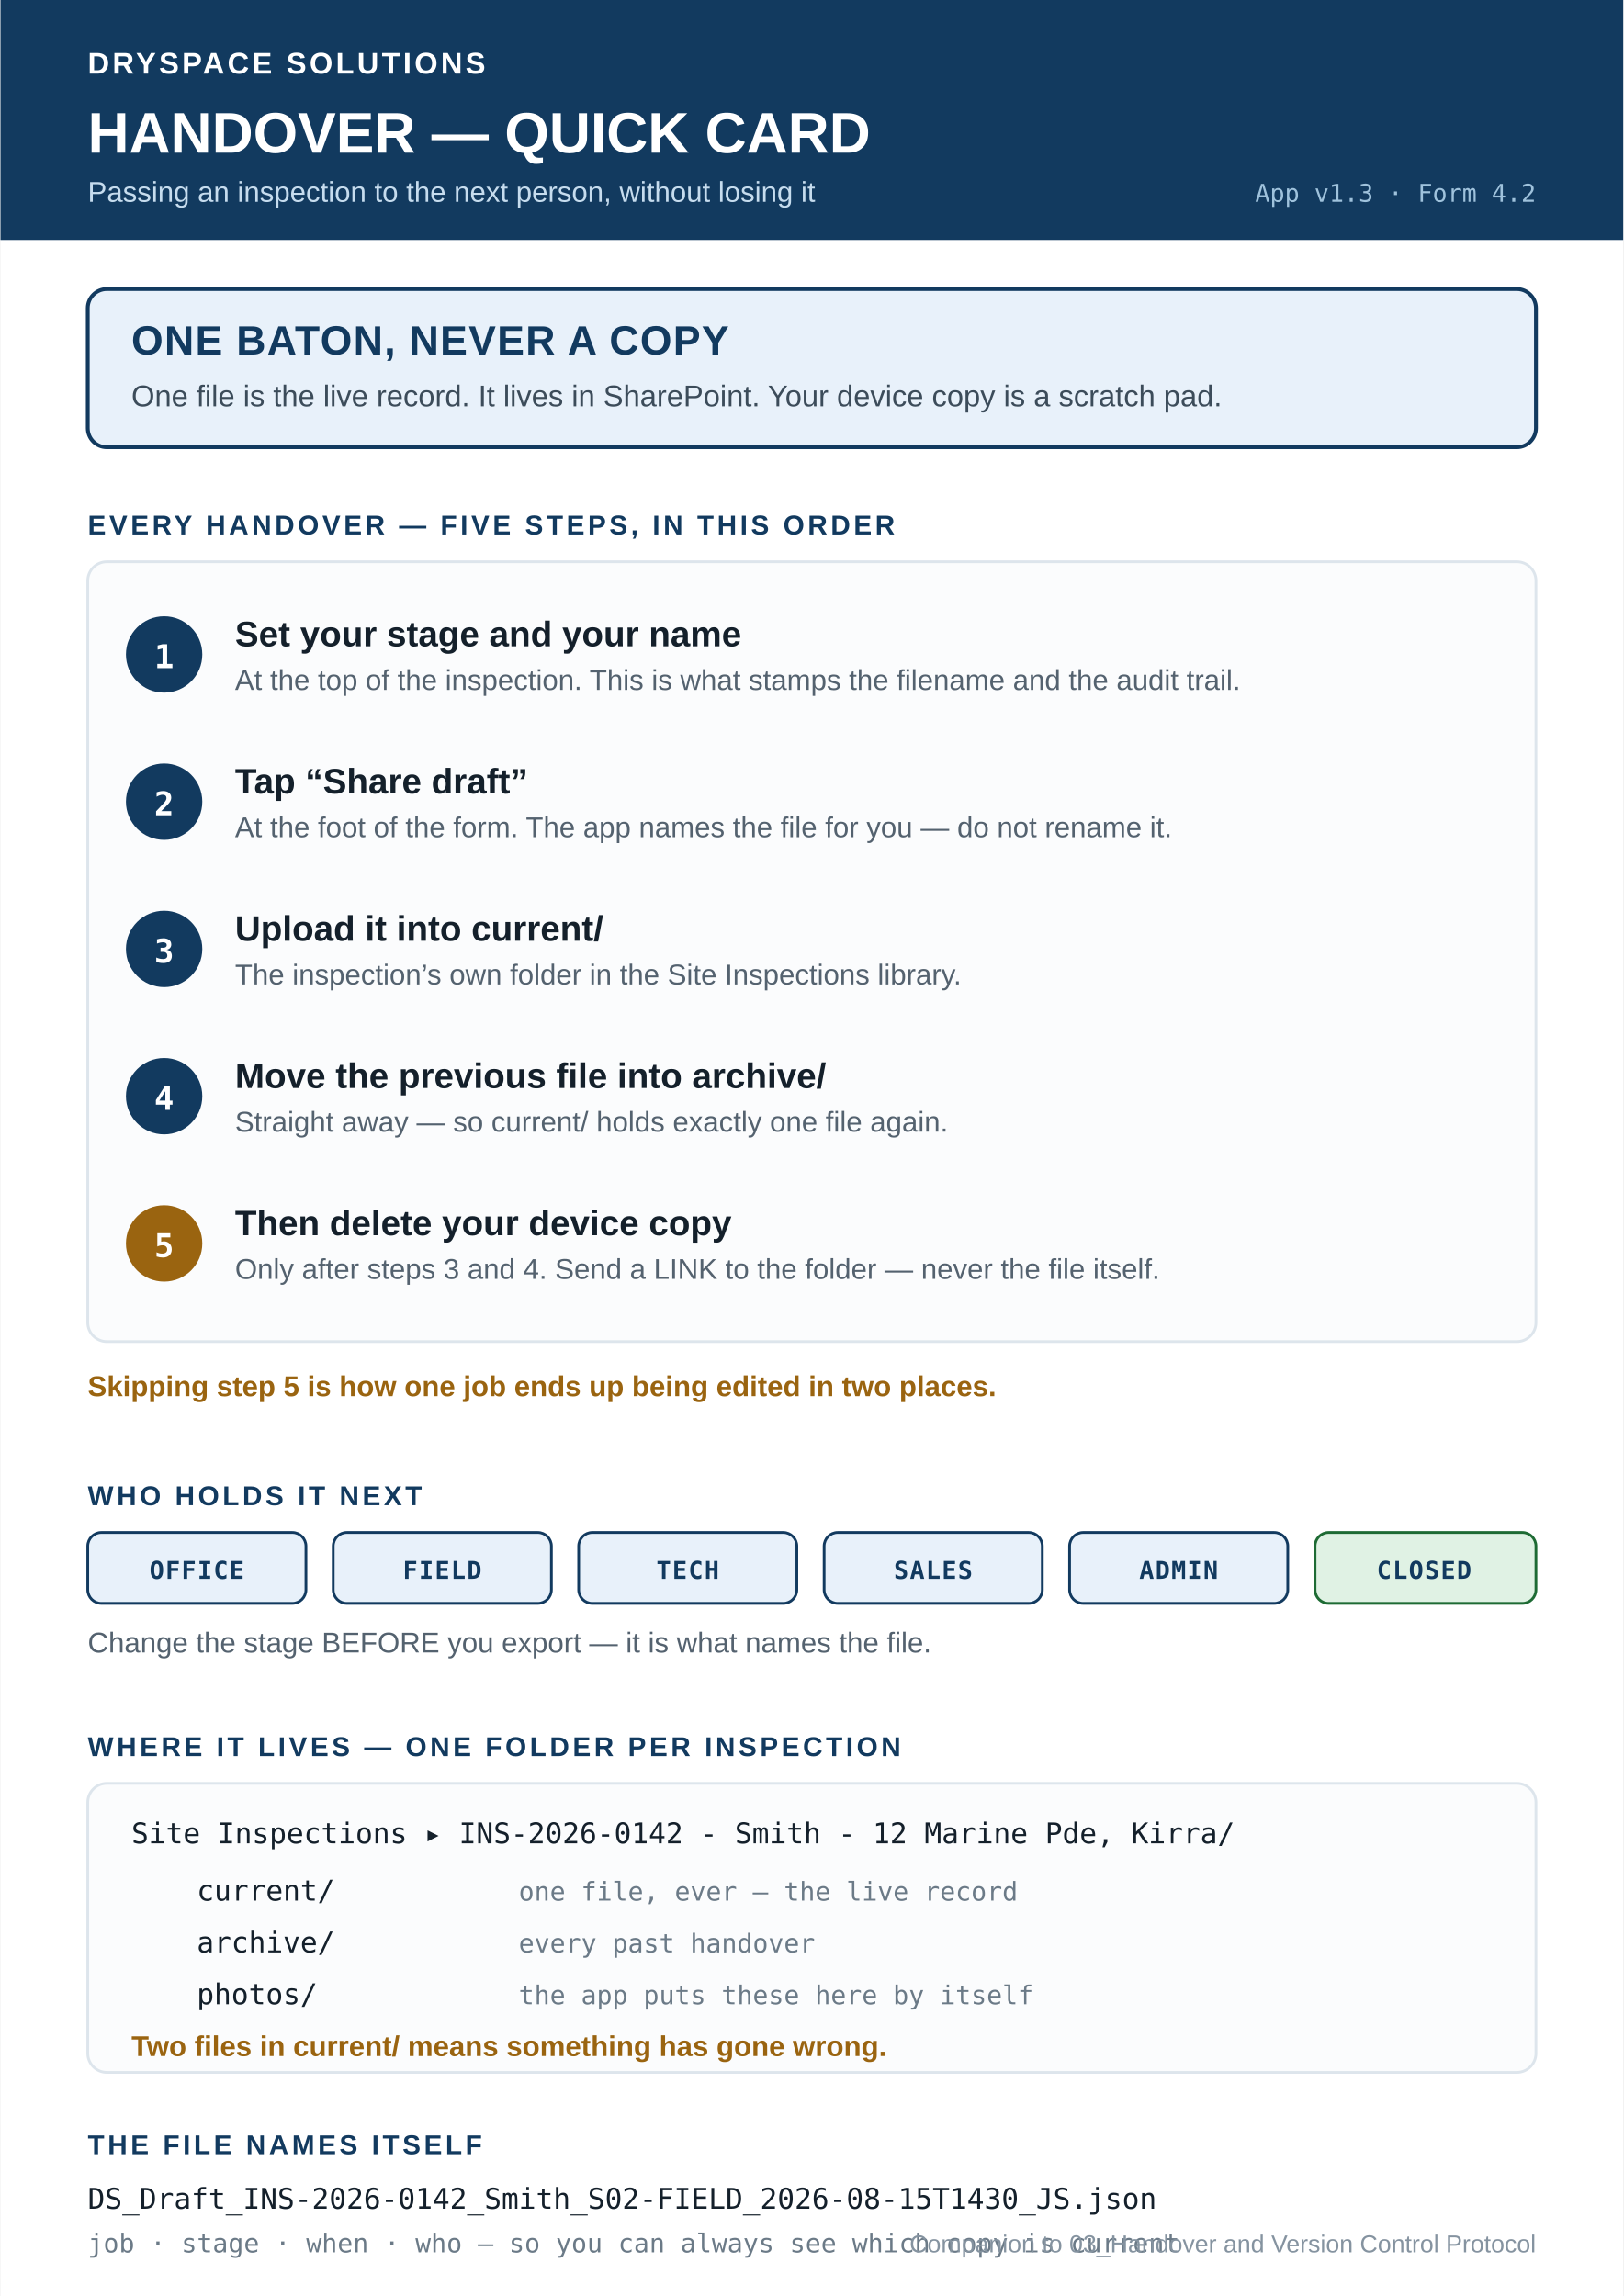
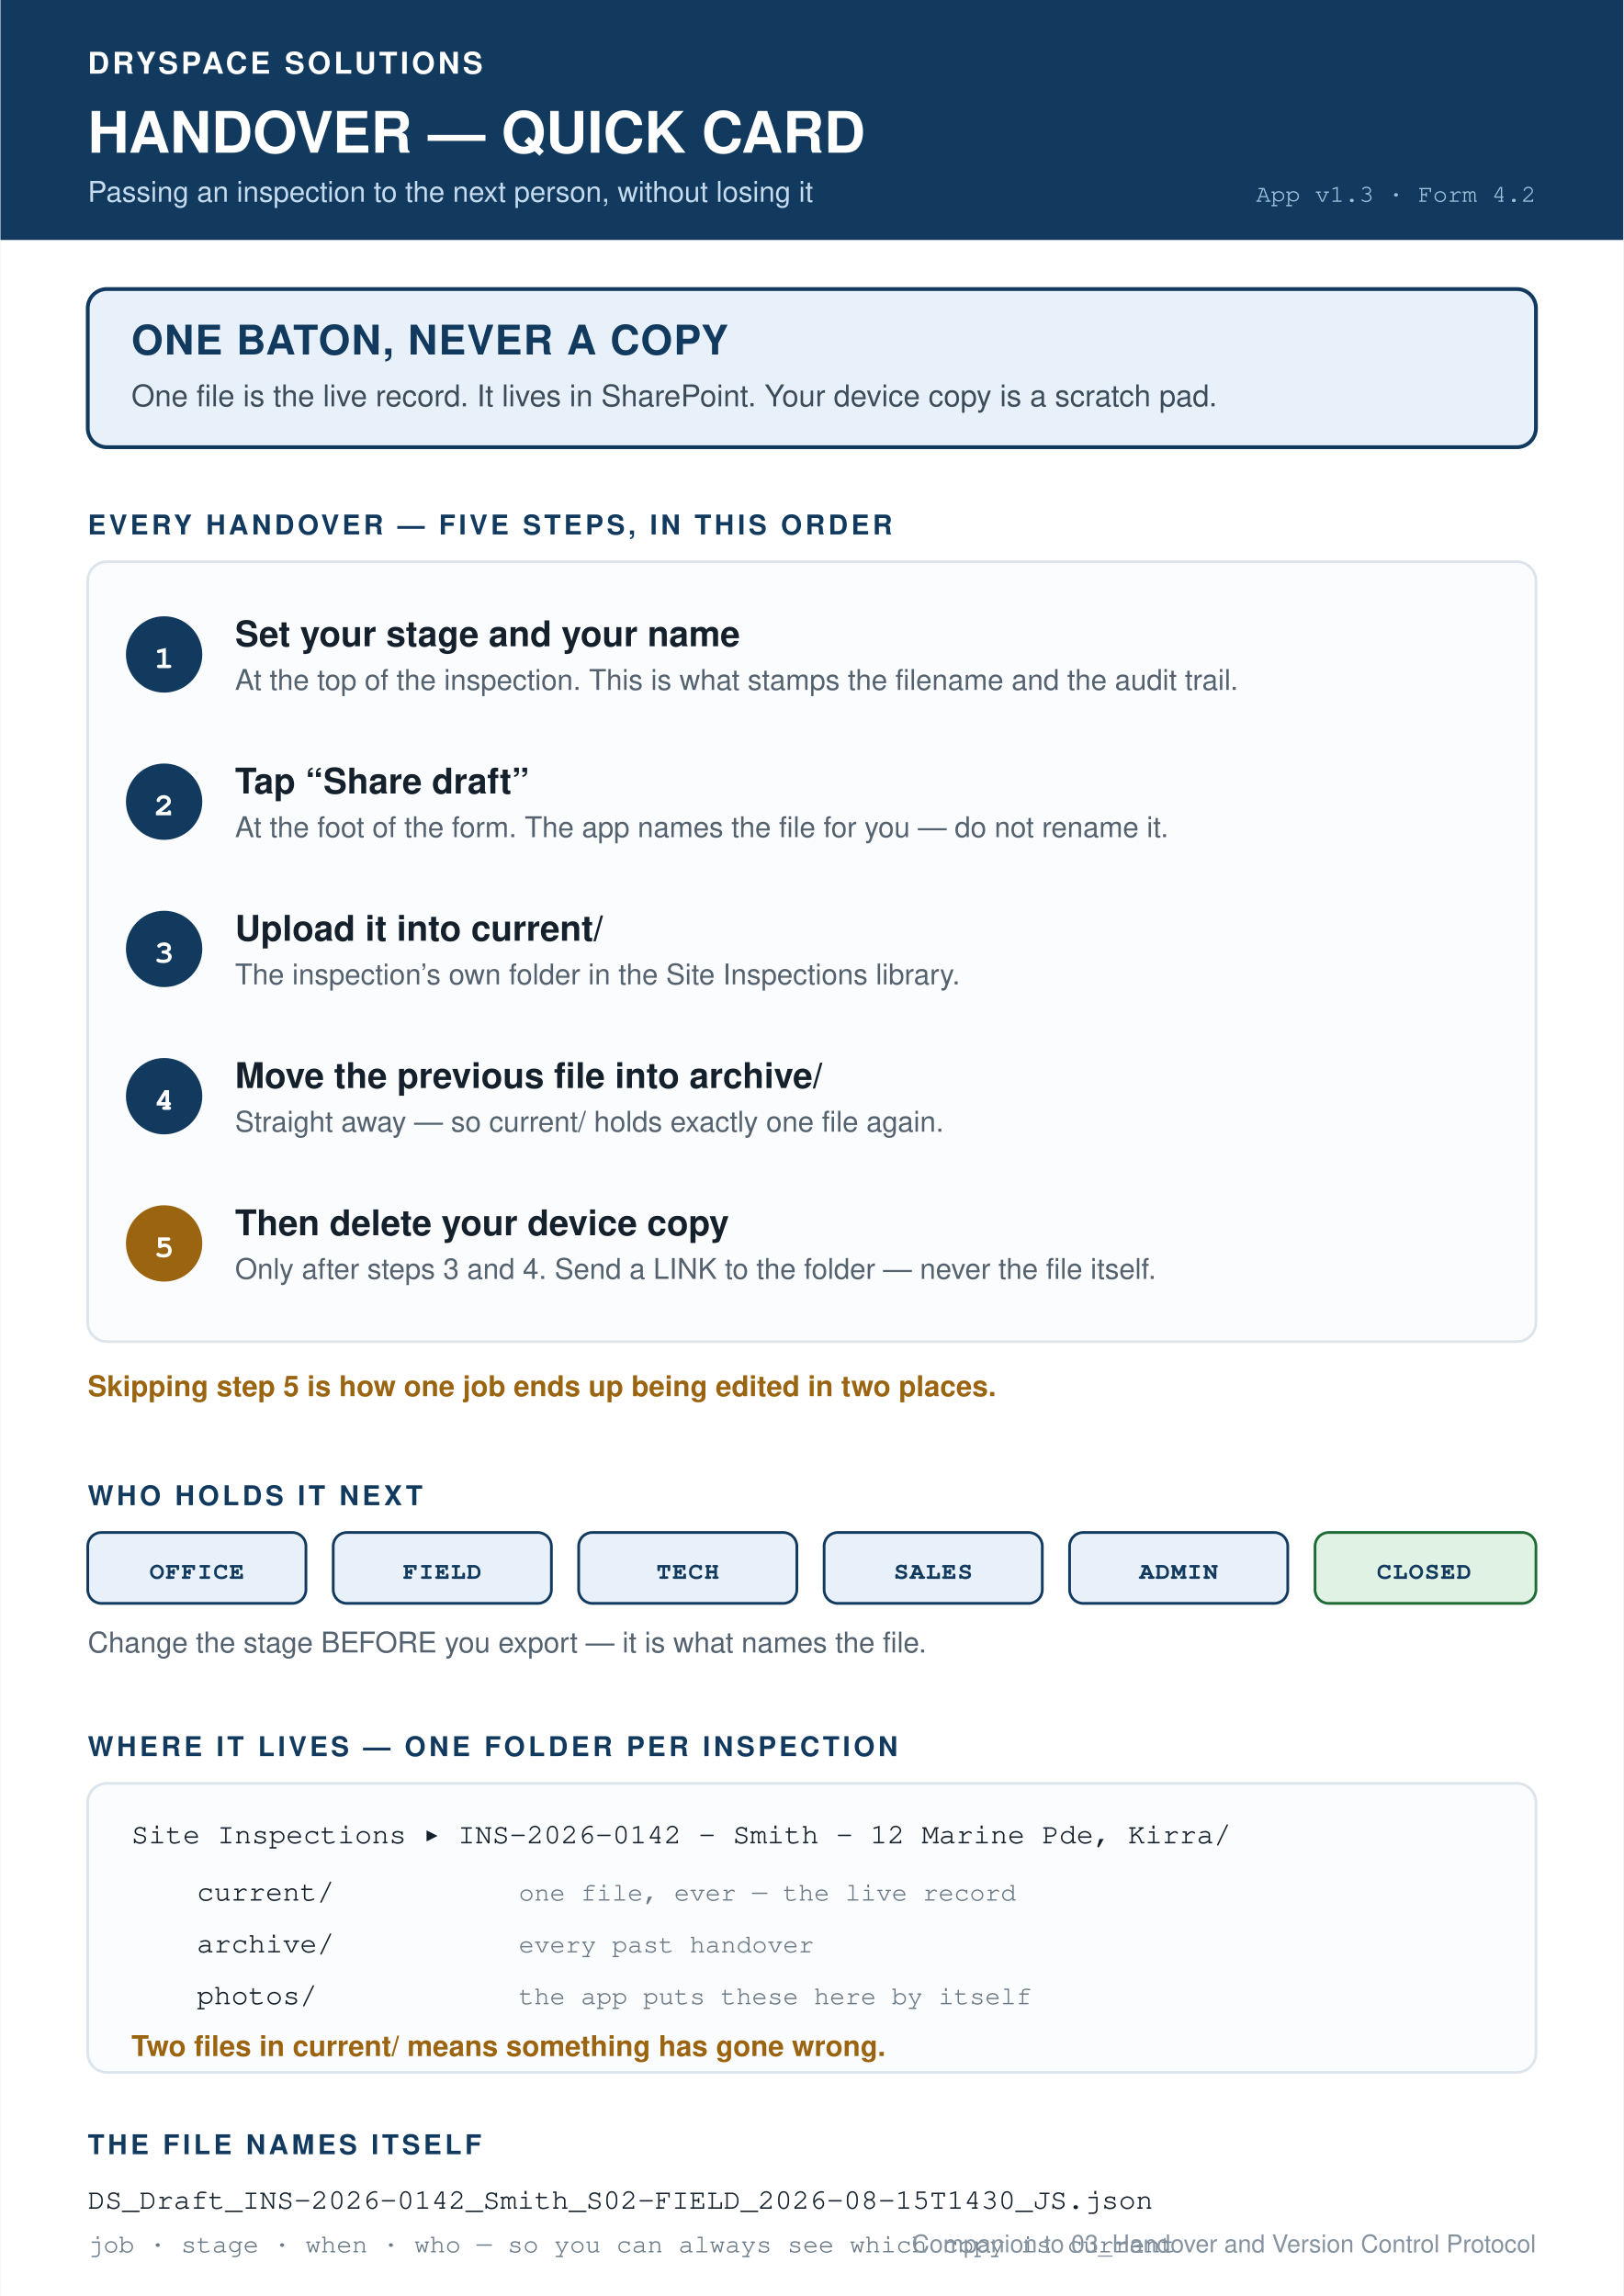
<svg xmlns="http://www.w3.org/2000/svg" width="210mm" height="297mm" viewBox="0 0 595 842" role="img" aria-label="Handover quick card: one baton never a copy, and the five handover steps in order.">
  <style>
-     .h1{font:700 21px 'Segoe UI',Arial,sans-serif;fill:#FFFFFF}
-     .h2{font:400 10.5px 'Segoe UI',Arial,sans-serif;fill:#C6DCEE}
-     .brand{font:700 11px 'Segoe UI',Arial,sans-serif;fill:#FFFFFF;letter-spacing:.1em}
-     .ver{font:400 9px Consolas,monospace;fill:#9FC2DC}
-     .rule{font:700 15px 'Segoe UI',Arial,sans-serif;fill:#123A5F;letter-spacing:.03em}
-     .ruleb{font:400 11px 'Segoe UI',Arial,sans-serif;fill:#3C4C5A}
-     .sec{font:700 10px 'Segoe UI',Arial,sans-serif;fill:#123A5F;letter-spacing:.12em}
-     .num{font:700 12px Consolas,monospace;fill:#FFFFFF}
-     .st{font:700 13px 'Segoe UI',Arial,sans-serif;fill:#14202B}
-     .sd{font:400 10.5px 'Segoe UI',Arial,sans-serif;fill:#54626F}
-     .stage{font:700 9px Consolas,monospace;fill:#123A5F;letter-spacing:.05em}
-     .mono{font:400 10.5px Consolas,monospace;fill:#14202B}
-     .monod{font:400 9.5px Consolas,monospace;fill:#6B7A87}
-     .warn{font:700 10.5px 'Segoe UI',Arial,sans-serif;fill:#9A6410}
-     .foot{font:400 9px 'Segoe UI',Arial,sans-serif;fill:#8593A0}
+     .h1{font-weight:700;font-size:21px;font-family:Helvetica,Arial,sans-serif;fill:#FFFFFF}
+     .h2{font-weight:400;font-size:10.5px;font-family:Helvetica,Arial,sans-serif;fill:#C6DCEE}
+     .brand{font-weight:700;font-size:11px;font-family:Helvetica,Arial,sans-serif;fill:#FFFFFF;letter-spacing:.1em}
+     .ver{font-weight:400;font-size:9px;font-family:Courier,monospace;fill:#9FC2DC}
+     .rule{font-weight:700;font-size:15px;font-family:Helvetica,Arial,sans-serif;fill:#123A5F;letter-spacing:.03em}
+     .ruleb{font-weight:400;font-size:11px;font-family:Helvetica,Arial,sans-serif;fill:#3C4C5A}
+     .sec{font-weight:700;font-size:10px;font-family:Helvetica,Arial,sans-serif;fill:#123A5F;letter-spacing:.12em}
+     .num{font-weight:700;font-size:12px;font-family:Courier,monospace;fill:#FFFFFF}
+     .st{font-weight:700;font-size:13px;font-family:Helvetica,Arial,sans-serif;fill:#14202B}
+     .sd{font-weight:400;font-size:10.5px;font-family:Helvetica,Arial,sans-serif;fill:#54626F}
+     .stage{font-weight:700;font-size:9px;font-family:Courier,monospace;fill:#123A5F;letter-spacing:.05em}
+     .mono{font-weight:400;font-size:10.5px;font-family:Courier,monospace;fill:#14202B}
+     .monod{font-weight:400;font-size:9.5px;font-family:Courier,monospace;fill:#6B7A87}
+     .warn{font-weight:700;font-size:10.5px;font-family:Helvetica,Arial,sans-serif;fill:#9A6410}
+     .foot{font-weight:400;font-size:9px;font-family:Helvetica,Arial,sans-serif;fill:#8593A0}
  </style>
  <rect width="595" height="842" fill="#FFFFFF" />
  <rect x="0" y="0" width="595" height="88" fill="#123A5F" />
  <text class="brand" x="32" y="27">DRYSPACE SOLUTIONS</text>
  <text class="h1" x="32" y="56">HANDOVER — QUICK CARD</text>
  <text class="h2" x="32" y="74">Passing an inspection to the next person, without losing it</text>
  <text class="ver" x="563" y="74" text-anchor="end">App v1.3 · Form 4.2</text>
  <rect x="32" y="106" width="531" height="58" rx="7" fill="#E8F1FA" stroke="#123A5F" stroke-width="1.4" />
  <text class="rule" x="48" y="130">ONE BATON, NEVER A COPY</text>
  <text class="ruleb" x="48" y="149">One file is the live record. It lives in SharePoint. Your device copy is a scratch pad.</text>
  <text class="sec" x="32" y="196">EVERY HANDOVER — FIVE STEPS, IN THIS ORDER</text>
  <rect x="32" y="206" width="531" height="286" rx="7" fill="#FBFCFD" stroke="#DDE5EC" stroke-width="1" />
  <circle cx="60" cy="240" r="14" fill="#123A5F" />
  <text class="num" x="60" y="245" text-anchor="middle">1</text>
  <text class="st" x="86" y="237">Set your stage and your name</text>
  <text class="sd" x="86" y="253">At the top of the inspection. This is what stamps the filename and the audit trail.</text>
  <circle cx="60" cy="294" r="14" fill="#123A5F" />
  <text class="num" x="60" y="299" text-anchor="middle">2</text>
  <text class="st" x="86" y="291">Tap “Share draft”</text>
  <text class="sd" x="86" y="307">At the foot of the form. The app names the file for you — do not rename it.</text>
  <circle cx="60" cy="348" r="14" fill="#123A5F" />
  <text class="num" x="60" y="353" text-anchor="middle">3</text>
  <text class="st" x="86" y="345">Upload it into current/</text>
  <text class="sd" x="86" y="361">The inspection’s own folder in the Site Inspections library.</text>
  <circle cx="60" cy="402" r="14" fill="#123A5F" />
  <text class="num" x="60" y="407" text-anchor="middle">4</text>
  <text class="st" x="86" y="399">Move the previous file into archive/</text>
  <text class="sd" x="86" y="415">Straight away — so current/ holds exactly one file again.</text>
  <circle cx="60" cy="456" r="14" fill="#9A6410" />
  <text class="num" x="60" y="461" text-anchor="middle">5</text>
  <text class="st" x="86" y="453">Then delete your device copy</text>
  <text class="sd" x="86" y="469">Only after steps 3 and 4. Send a LINK to the folder — never the file itself.</text>
  <text class="warn" x="32" y="512">Skipping step 5 is how one job ends up being edited in two places.</text>
  <text class="sec" x="32" y="552">WHO HOLDS IT NEXT</text>
  <g>
    <rect x="32" y="562" width="80" height="26" rx="5" fill="#E8F1FA" stroke="#123A5F" stroke-width="1" />
    <text class="stage" x="72" y="579" text-anchor="middle">OFFICE</text>
    <rect x="122" y="562" width="80" height="26" rx="5" fill="#E8F1FA" stroke="#123A5F" stroke-width="1" />
    <text class="stage" x="162" y="579" text-anchor="middle">FIELD</text>
    <rect x="212" y="562" width="80" height="26" rx="5" fill="#E8F1FA" stroke="#123A5F" stroke-width="1" />
    <text class="stage" x="252" y="579" text-anchor="middle">TECH</text>
    <rect x="302" y="562" width="80" height="26" rx="5" fill="#E8F1FA" stroke="#123A5F" stroke-width="1" />
    <text class="stage" x="342" y="579" text-anchor="middle">SALES</text>
    <rect x="392" y="562" width="80" height="26" rx="5" fill="#E8F1FA" stroke="#123A5F" stroke-width="1" />
    <text class="stage" x="432" y="579" text-anchor="middle">ADMIN</text>
    <rect x="482" y="562" width="81" height="26" rx="5" fill="#E0F2E4" stroke="#1E6B34" stroke-width="1" />
    <text class="stage" x="522" y="579" text-anchor="middle" fill="#1E6B34">CLOSED</text>
  </g>
  <text class="sd" x="32" y="606">Change the stage BEFORE you export — it is what names the file.</text>
  <text class="sec" x="32" y="644">WHERE IT LIVES — ONE FOLDER PER INSPECTION</text>
  <rect x="32" y="654" width="531" height="106" rx="7" fill="#FBFCFD" stroke="#DDE5EC" stroke-width="1" />
  <text class="mono" x="48" y="676">Site Inspections ▸ INS-2026-0142 - Smith - 12 Marine Pde, Kirra/</text>
  <text class="mono" x="72" y="697">current/</text>
  <text class="monod" x="190" y="697">one file, ever — the live record</text>
  <text class="mono" x="72" y="716">archive/</text>
  <text class="monod" x="190" y="716">every past handover</text>
  <text class="mono" x="72" y="735">photos/</text>
  <text class="monod" x="190" y="735">the app puts these here by itself</text>
  <text class="warn" x="48" y="754">Two files in current/ means something has gone wrong.</text>
  <text class="sec" x="32" y="790">THE FILE NAMES ITSELF</text>
  <text class="mono" x="32" y="810">DS_Draft_INS-2026-0142_Smith_S02-FIELD_2026-08-15T1430_JS.json</text>
  <text class="monod" x="32" y="826">job  ·  stage  ·  when  ·  who      — so you can always see which copy is current</text>
  <text class="foot" x="563" y="826" text-anchor="end">Companion to 03_Handover and Version Control Protocol</text>
</svg>
